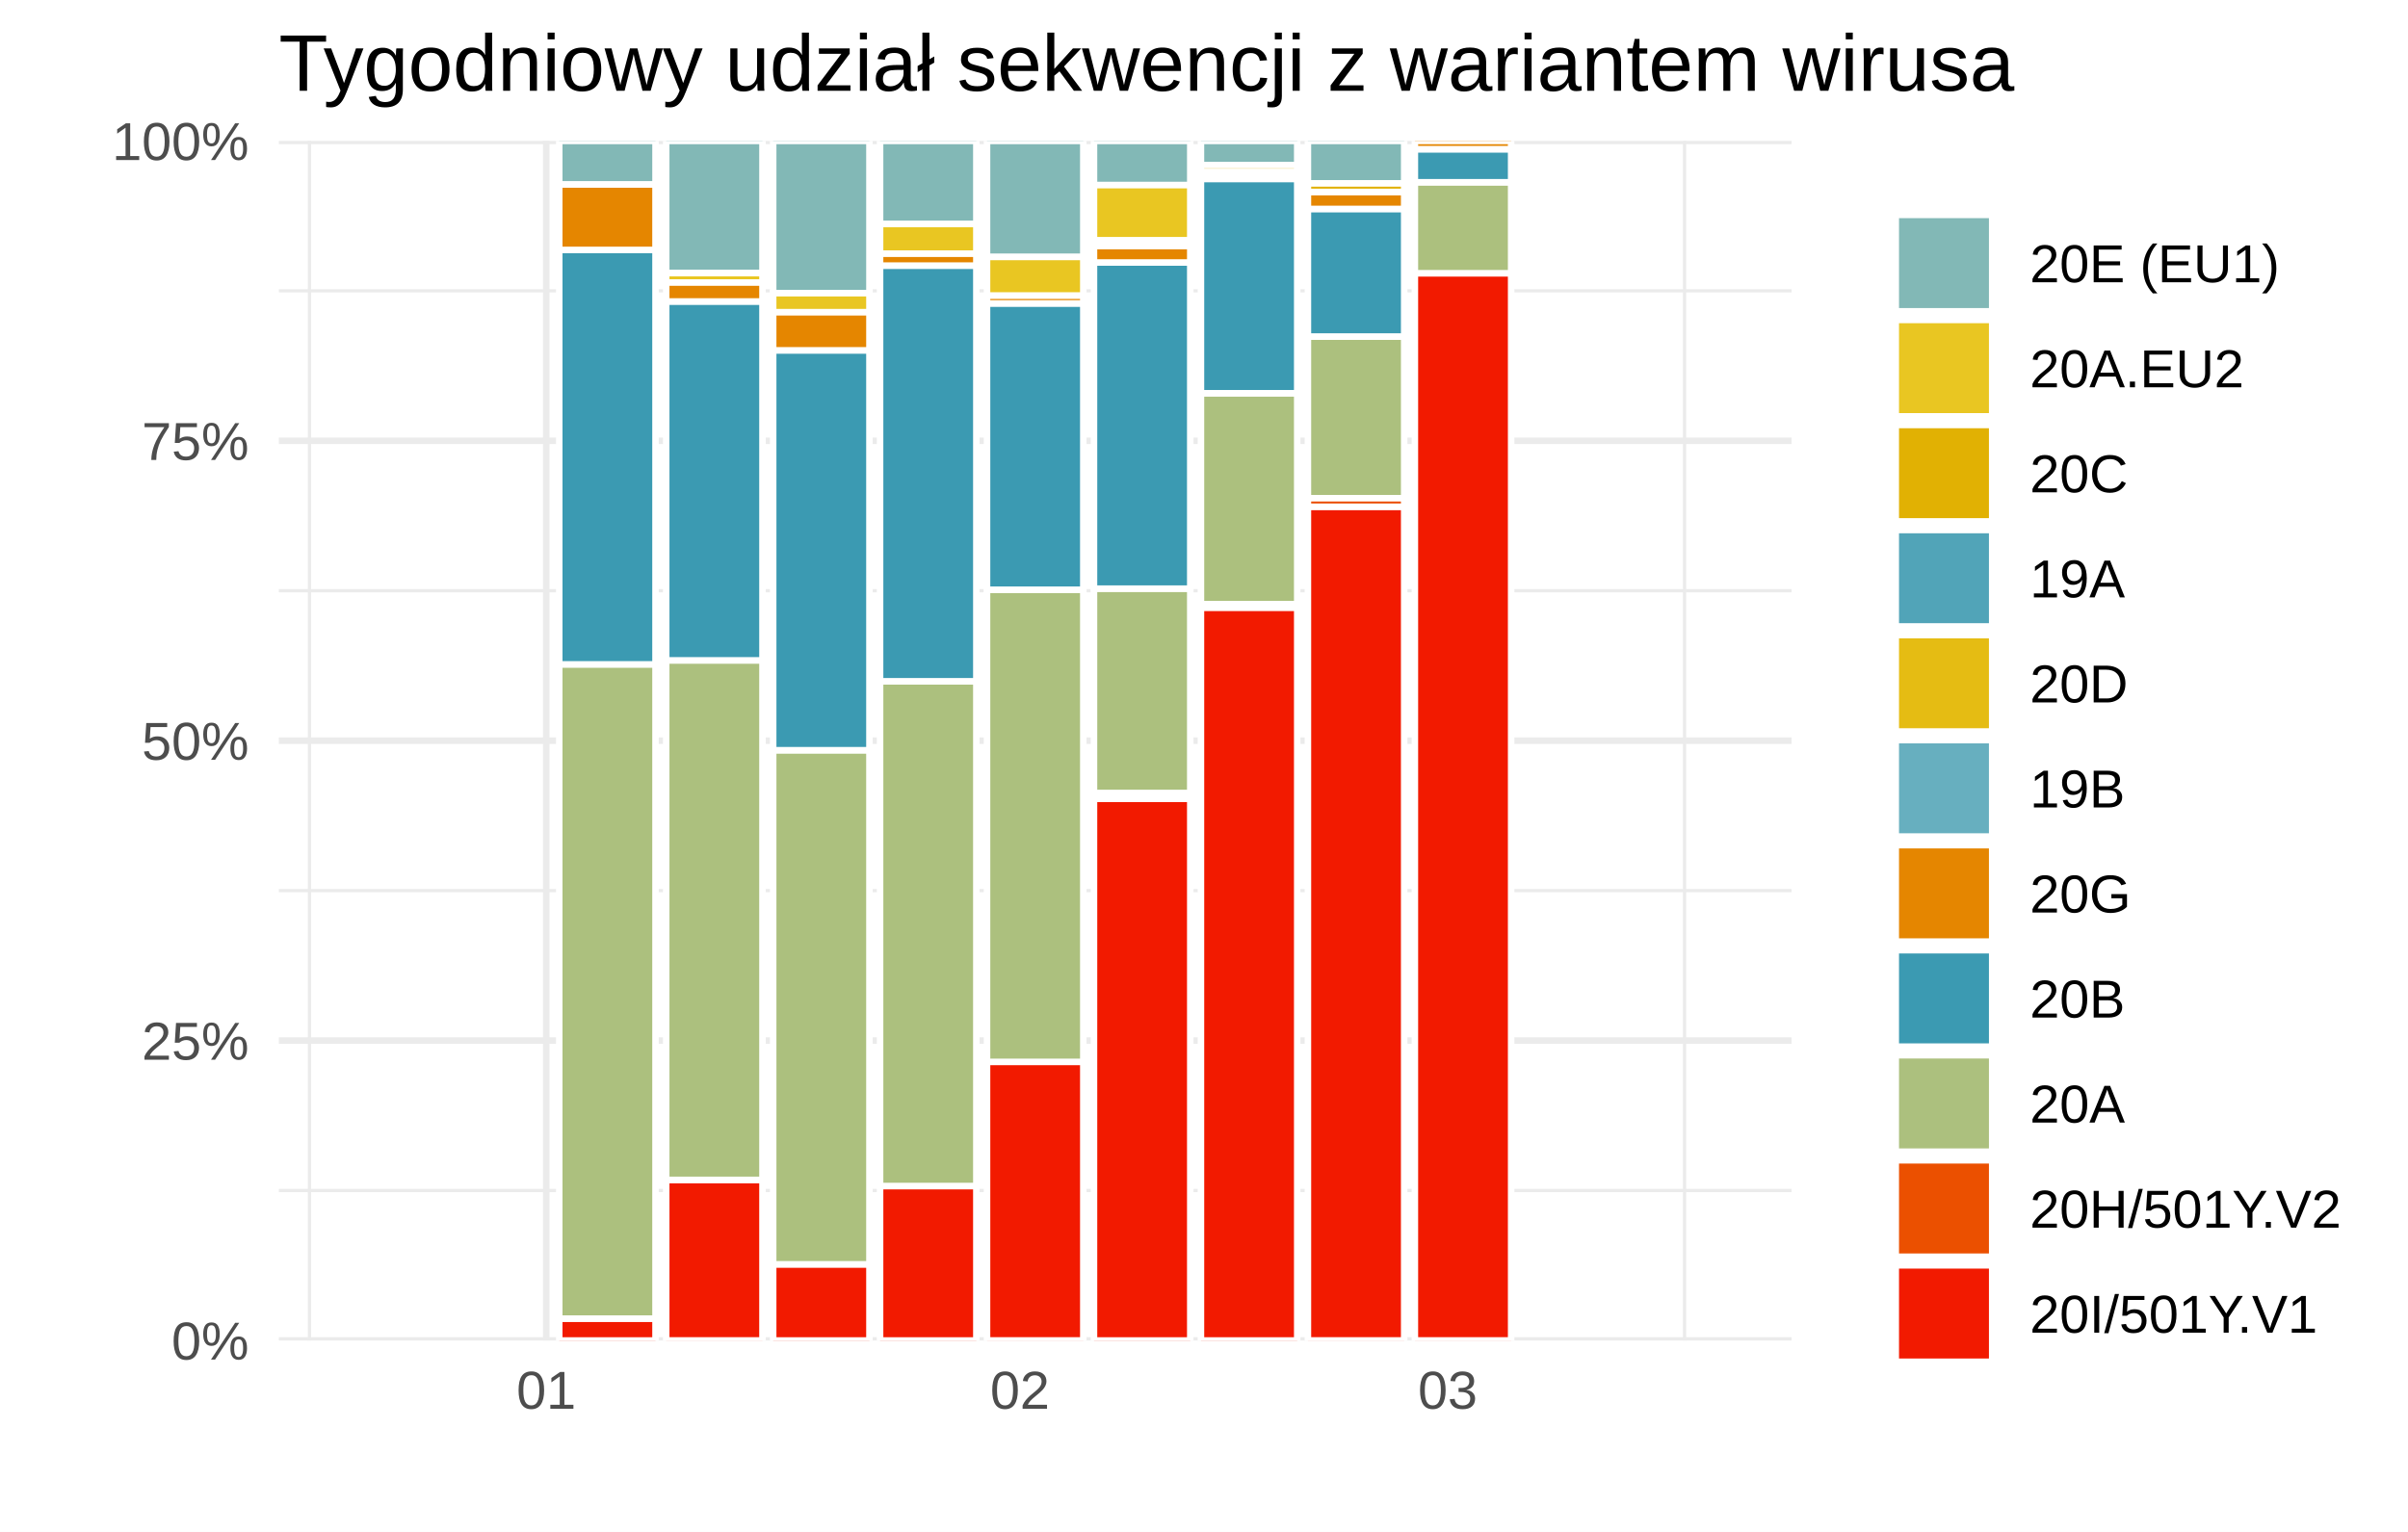
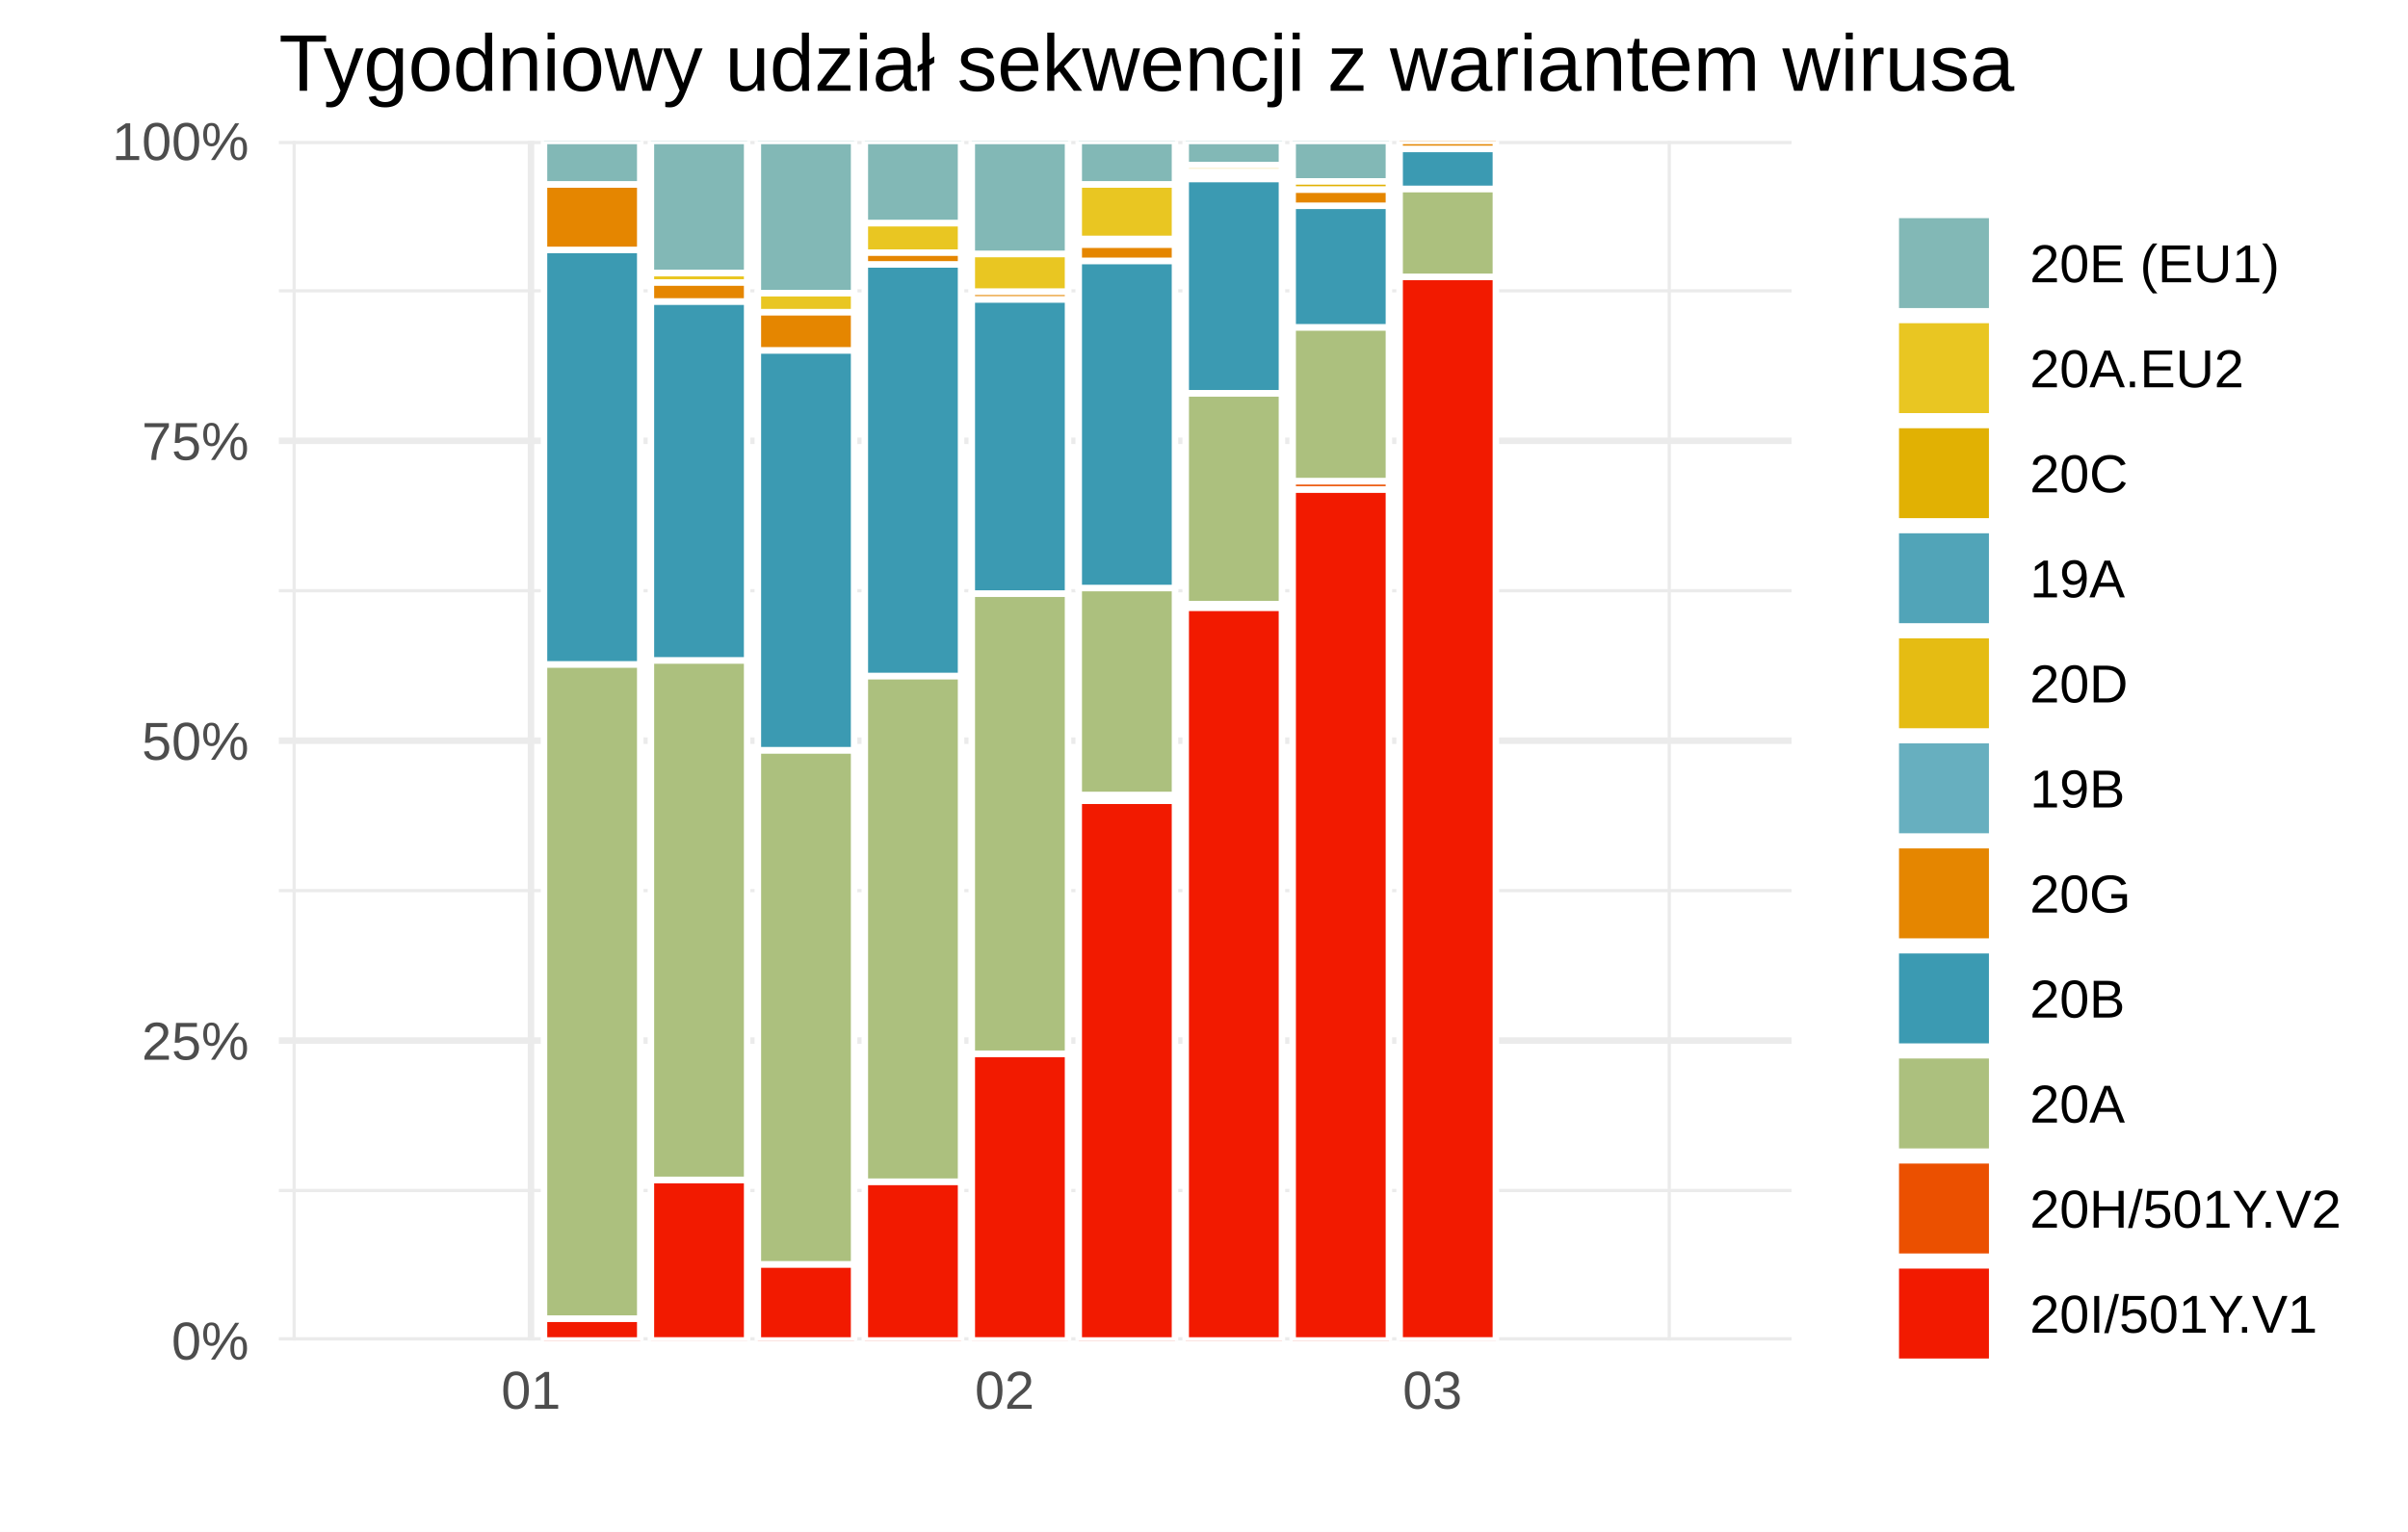
<svg xmlns="http://www.w3.org/2000/svg" class="svglite" width="396.00pt" height="252.00pt" viewBox="0 0 396.00 252.00">
  <defs>
    <style type="text/css">
    .svglite line, .svglite polyline, .svglite polygon, .svglite path, .svglite rect, .svglite circle {
      fill: none;
      stroke: #000000;
      stroke-linecap: round;
      stroke-linejoin: round;
      stroke-miterlimit: 10.00;
    }
  </style>
  </defs>
  <rect width="100%" height="100%" style="stroke: none; fill: #FFFFFF;" />
  <defs>
    <clipPath id="cpMC4wMHwzOTYuMDB8MC4wMHwyNTIuMDA=">
      <rect x="0.00" y="0.00" width="396.00" height="252.00" />
    </clipPath>
  </defs>
  <g clip-path="url(#cpMC4wMHwzOTYuMDB8MC4wMHwyNTIuMDA=)">
</g>
  <defs>
    <clipPath id="cpNDUuODZ8Mjk0LjYyfDIzLjE4fDIyMC41MA==">
      <rect x="45.86" y="23.18" width="248.76" height="197.33" />
    </clipPath>
  </defs>
  <g clip-path="url(#cpNDUuODZ8Mjk0LjYyfDIzLjE4fDIyMC41MA==)">
    <polyline points="45.86,195.84 294.62,195.84 " style="stroke-width: 0.53; stroke: #EBEBEB; stroke-linecap: butt;" />
    <polyline points="45.86,146.51 294.62,146.51 " style="stroke-width: 0.53; stroke: #EBEBEB; stroke-linecap: butt;" />
    <polyline points="45.86,97.17 294.62,97.17 " style="stroke-width: 0.53; stroke: #EBEBEB; stroke-linecap: butt;" />
    <polyline points="45.86,47.84 294.62,47.84 " style="stroke-width: 0.53; stroke: #EBEBEB; stroke-linecap: butt;" />
-     <polyline points="50.89,220.50 50.89,23.18 " style="stroke-width: 0.53; stroke: #EBEBEB; stroke-linecap: butt;" />
-     <polyline points="128.78,220.50 128.78,23.18 " style="stroke-width: 0.53; stroke: #EBEBEB; stroke-linecap: butt;" />
-     <polyline points="202.90,220.50 202.90,23.18 " style="stroke-width: 0.53; stroke: #EBEBEB; stroke-linecap: butt;" />
-     <polyline points="277.03,220.50 277.03,23.18 " style="stroke-width: 0.53; stroke: #EBEBEB; stroke-linecap: butt;" />
+     <polyline points="48.37,220.50 48.37,23.18 " style="stroke-width: 0.53; stroke: #EBEBEB; stroke-linecap: butt;" />
+     <polyline points="126.27,220.50 126.27,23.18 " style="stroke-width: 0.53; stroke: #EBEBEB; stroke-linecap: butt;" />
+     <polyline points="200.39,220.50 200.39,23.18 " style="stroke-width: 0.53; stroke: #EBEBEB; stroke-linecap: butt;" />
+     <polyline points="274.51,220.50 274.51,23.18 " style="stroke-width: 0.53; stroke: #EBEBEB; stroke-linecap: butt;" />
    <polyline points="45.86,220.50 294.62,220.50 " style="stroke-width: 1.07; stroke: #EBEBEB; stroke-linecap: butt;" />
    <polyline points="45.86,171.17 294.62,171.17 " style="stroke-width: 1.07; stroke: #EBEBEB; stroke-linecap: butt;" />
    <polyline points="45.86,121.84 294.62,121.84 " style="stroke-width: 1.07; stroke: #EBEBEB; stroke-linecap: butt;" />
    <polyline points="45.86,72.51 294.62,72.51 " style="stroke-width: 1.07; stroke: #EBEBEB; stroke-linecap: butt;" />
    <polyline points="45.86,23.18 294.62,23.18 " style="stroke-width: 1.07; stroke: #EBEBEB; stroke-linecap: butt;" />
-     <polyline points="89.83,220.50 89.83,23.18 " style="stroke-width: 1.07; stroke: #EBEBEB; stroke-linecap: butt;" />
-     <polyline points="167.73,220.50 167.73,23.18 " style="stroke-width: 1.07; stroke: #EBEBEB; stroke-linecap: butt;" />
-     <polyline points="238.08,220.50 238.08,23.18 " style="stroke-width: 1.07; stroke: #EBEBEB; stroke-linecap: butt;" />
-     <rect x="91.97" y="216.92" width="15.83" height="3.59" style="stroke-width: 1.07; stroke: #FFFFFF; stroke-linecap: square; stroke-linejoin: miter; fill: #F21A00;" />
-     <rect x="109.56" y="194.09" width="15.83" height="26.41" style="stroke-width: 1.07; stroke: #FFFFFF; stroke-linecap: square; stroke-linejoin: miter; fill: #F21A00;" />
-     <rect x="127.15" y="207.98" width="15.83" height="12.53" style="stroke-width: 1.07; stroke: #FFFFFF; stroke-linecap: square; stroke-linejoin: miter; fill: #F21A00;" />
-     <rect x="144.73" y="195.11" width="15.83" height="25.40" style="stroke-width: 1.07; stroke: #FFFFFF; stroke-linecap: square; stroke-linejoin: miter; fill: #F21A00;" />
-     <rect x="162.32" y="174.67" width="15.83" height="45.83" style="stroke-width: 1.07; stroke: #FFFFFF; stroke-linecap: square; stroke-linejoin: miter; fill: #F21A00;" />
-     <rect x="179.91" y="131.39" width="15.83" height="89.12" style="stroke-width: 1.07; stroke: #FFFFFF; stroke-linecap: square; stroke-linejoin: miter; fill: #F21A00;" />
-     <rect x="197.50" y="99.95" width="15.83" height="120.56" style="stroke-width: 1.07; stroke: #FFFFFF; stroke-linecap: square; stroke-linejoin: miter; fill: #F21A00;" />
-     <rect x="215.09" y="83.35" width="15.83" height="137.15" style="stroke-width: 1.07; stroke: #FFFFFF; stroke-linecap: square; stroke-linejoin: miter; fill: #F21A00;" />
-     <rect x="232.68" y="44.95" width="15.83" height="175.55" style="stroke-width: 1.07; stroke: #FFFFFF; stroke-linecap: square; stroke-linejoin: miter; fill: #F21A00;" />
-     <rect x="91.97" y="109.28" width="15.83" height="107.63" style="stroke-width: 1.07; stroke: #FFFFFF; stroke-linecap: square; stroke-linejoin: miter; fill: #ACC07E;" />
-     <rect x="109.56" y="108.63" width="15.83" height="85.46" style="stroke-width: 1.07; stroke: #FFFFFF; stroke-linecap: square; stroke-linejoin: miter; fill: #ACC07E;" />
-     <rect x="127.15" y="123.41" width="15.83" height="84.57" style="stroke-width: 1.07; stroke: #FFFFFF; stroke-linecap: square; stroke-linejoin: miter; fill: #ACC07E;" />
-     <rect x="144.73" y="112.07" width="15.83" height="83.03" style="stroke-width: 1.07; stroke: #FFFFFF; stroke-linecap: square; stroke-linejoin: miter; fill: #ACC07E;" />
-     <rect x="162.32" y="97.02" width="15.83" height="77.66" style="stroke-width: 1.07; stroke: #FFFFFF; stroke-linecap: square; stroke-linejoin: miter; fill: #ACC07E;" />
-     <rect x="179.91" y="96.83" width="15.83" height="33.65" style="stroke-width: 1.07; stroke: #FFFFFF; stroke-linecap: square; stroke-linejoin: miter; fill: #ACC07E;" />
-     <rect x="197.50" y="64.69" width="15.83" height="34.69" style="stroke-width: 1.07; stroke: #FFFFFF; stroke-linecap: square; stroke-linejoin: miter; fill: #ACC07E;" />
-     <rect x="215.09" y="55.37" width="15.83" height="26.59" style="stroke-width: 1.07; stroke: #FFFFFF; stroke-linecap: square; stroke-linejoin: miter; fill: #ACC07E;" />
-     <rect x="232.68" y="29.98" width="15.83" height="14.97" style="stroke-width: 1.07; stroke: #FFFFFF; stroke-linecap: square; stroke-linejoin: miter; fill: #ACC07E;" />
-     <rect x="91.97" y="41.12" width="15.83" height="68.17" style="stroke-width: 1.07; stroke: #FFFFFF; stroke-linecap: square; stroke-linejoin: miter; fill: #3B9AB2;" />
-     <rect x="109.56" y="49.59" width="15.83" height="59.04" style="stroke-width: 1.07; stroke: #FFFFFF; stroke-linecap: square; stroke-linejoin: miter; fill: #3B9AB2;" />
-     <rect x="127.15" y="57.63" width="15.83" height="65.78" style="stroke-width: 1.07; stroke: #FFFFFF; stroke-linecap: square; stroke-linejoin: miter; fill: #3B9AB2;" />
-     <rect x="144.73" y="43.69" width="15.83" height="68.38" style="stroke-width: 1.07; stroke: #FFFFFF; stroke-linecap: square; stroke-linejoin: miter; fill: #3B9AB2;" />
-     <rect x="162.32" y="49.91" width="15.83" height="47.10" style="stroke-width: 1.07; stroke: #FFFFFF; stroke-linecap: square; stroke-linejoin: miter; fill: #3B9AB2;" />
-     <rect x="179.91" y="43.18" width="15.83" height="53.65" style="stroke-width: 1.07; stroke: #FFFFFF; stroke-linecap: square; stroke-linejoin: miter; fill: #3B9AB2;" />
-     <rect x="197.50" y="29.43" width="15.83" height="35.26" style="stroke-width: 1.07; stroke: #FFFFFF; stroke-linecap: square; stroke-linejoin: miter; fill: #3B9AB2;" />
-     <rect x="215.09" y="34.37" width="15.83" height="20.99" style="stroke-width: 1.07; stroke: #FFFFFF; stroke-linecap: square; stroke-linejoin: miter; fill: #3B9AB2;" />
-     <rect x="232.68" y="24.54" width="15.83" height="5.44" style="stroke-width: 1.07; stroke: #FFFFFF; stroke-linecap: square; stroke-linejoin: miter; fill: #3B9AB2;" />
-     <rect x="91.97" y="23.18" width="15.83" height="7.18" style="stroke-width: 1.07; stroke: #FFFFFF; stroke-linecap: square; stroke-linejoin: miter; fill: #82B8B6;" />
-     <rect x="109.56" y="23.18" width="15.83" height="21.75" style="stroke-width: 1.07; stroke: #FFFFFF; stroke-linecap: square; stroke-linejoin: miter; fill: #82B8B6;" />
-     <rect x="127.15" y="23.18" width="15.83" height="25.06" style="stroke-width: 1.07; stroke: #FFFFFF; stroke-linecap: square; stroke-linejoin: miter; fill: #82B8B6;" />
-     <rect x="144.73" y="23.18" width="15.83" height="13.68" style="stroke-width: 1.07; stroke: #FFFFFF; stroke-linecap: square; stroke-linejoin: miter; fill: #82B8B6;" />
-     <rect x="162.32" y="23.18" width="15.83" height="19.10" style="stroke-width: 1.07; stroke: #FFFFFF; stroke-linecap: square; stroke-linejoin: miter; fill: #82B8B6;" />
-     <rect x="179.91" y="23.18" width="15.83" height="7.27" style="stroke-width: 1.07; stroke: #FFFFFF; stroke-linecap: square; stroke-linejoin: miter; fill: #82B8B6;" />
-     <rect x="197.50" y="23.18" width="15.83" height="3.98" style="stroke-width: 1.07; stroke: #FFFFFF; stroke-linecap: square; stroke-linejoin: miter; fill: #82B8B6;" />
-     <rect x="215.09" y="23.18" width="15.83" height="7.00" style="stroke-width: 1.07; stroke: #FFFFFF; stroke-linecap: square; stroke-linejoin: miter; fill: #82B8B6;" />
-     <rect x="232.68" y="23.18" width="15.83" height="0.00" style="stroke-width: 1.07; stroke: #FFFFFF; stroke-linecap: square; stroke-linejoin: miter; fill: #82B8B6;" />
-     <rect x="91.97" y="30.35" width="15.83" height="0.00" style="stroke-width: 1.07; stroke: #FFFFFF; stroke-linecap: square; stroke-linejoin: miter; fill: #E9C622;" />
-     <rect x="109.56" y="44.93" width="15.83" height="1.55" style="stroke-width: 1.07; stroke: #FFFFFF; stroke-linecap: square; stroke-linejoin: miter; fill: #E9C622;" />
-     <rect x="127.15" y="48.23" width="15.83" height="3.13" style="stroke-width: 1.07; stroke: #FFFFFF; stroke-linecap: square; stroke-linejoin: miter; fill: #E9C622;" />
-     <rect x="144.73" y="36.85" width="15.83" height="4.88" style="stroke-width: 1.07; stroke: #FFFFFF; stroke-linecap: square; stroke-linejoin: miter; fill: #E9C622;" />
-     <rect x="162.32" y="42.27" width="15.83" height="6.37" style="stroke-width: 1.07; stroke: #FFFFFF; stroke-linecap: square; stroke-linejoin: miter; fill: #E9C622;" />
-     <rect x="179.91" y="30.45" width="15.83" height="9.09" style="stroke-width: 1.07; stroke: #FFFFFF; stroke-linecap: square; stroke-linejoin: miter; fill: #E9C622;" />
-     <rect x="197.50" y="27.16" width="15.83" height="0.00" style="stroke-width: 1.07; stroke: #FFFFFF; stroke-linecap: square; stroke-linejoin: miter; fill: #E9C622;" />
-     <rect x="215.09" y="30.17" width="15.83" height="0.00" style="stroke-width: 1.07; stroke: #FFFFFF; stroke-linecap: square; stroke-linejoin: miter; fill: #E9C622;" />
-     <rect x="232.68" y="23.18" width="15.83" height="0.00" style="stroke-width: 1.07; stroke: #FFFFFF; stroke-linecap: square; stroke-linejoin: miter; fill: #E9C622;" />
-     <rect x="91.97" y="30.35" width="15.83" height="10.76" style="stroke-width: 1.07; stroke: #FFFFFF; stroke-linecap: square; stroke-linejoin: miter; fill: #E58600;" />
-     <rect x="109.56" y="46.48" width="15.83" height="3.11" style="stroke-width: 1.07; stroke: #FFFFFF; stroke-linecap: square; stroke-linejoin: miter; fill: #E58600;" />
-     <rect x="127.15" y="51.37" width="15.83" height="6.26" style="stroke-width: 1.07; stroke: #FFFFFF; stroke-linecap: square; stroke-linejoin: miter; fill: #E58600;" />
-     <rect x="144.73" y="41.74" width="15.83" height="1.95" style="stroke-width: 1.07; stroke: #FFFFFF; stroke-linecap: square; stroke-linejoin: miter; fill: #E58600;" />
-     <rect x="162.32" y="48.64" width="15.83" height="1.27" style="stroke-width: 1.07; stroke: #FFFFFF; stroke-linecap: square; stroke-linejoin: miter; fill: #E58600;" />
-     <rect x="179.91" y="40.45" width="15.83" height="2.73" style="stroke-width: 1.07; stroke: #FFFFFF; stroke-linecap: square; stroke-linejoin: miter; fill: #E58600;" />
-     <rect x="197.50" y="28.86" width="15.83" height="0.57" style="stroke-width: 1.07; stroke: #FFFFFF; stroke-linecap: square; stroke-linejoin: miter; fill: #E58600;" />
-     <rect x="215.09" y="31.57" width="15.83" height="2.80" style="stroke-width: 1.07; stroke: #FFFFFF; stroke-linecap: square; stroke-linejoin: miter; fill: #E58600;" />
-     <rect x="232.68" y="23.18" width="15.83" height="1.36" style="stroke-width: 1.07; stroke: #FFFFFF; stroke-linecap: square; stroke-linejoin: miter; fill: #E58600;" />
-     <rect x="91.97" y="30.35" width="15.83" height="0.00" style="stroke-width: 1.07; stroke: #FFFFFF; stroke-linecap: square; stroke-linejoin: miter; fill: #E1B103;" />
-     <rect x="109.56" y="46.48" width="15.83" height="0.00" style="stroke-width: 1.07; stroke: #FFFFFF; stroke-linecap: square; stroke-linejoin: miter; fill: #E1B103;" />
-     <rect x="127.15" y="51.37" width="15.83" height="0.00" style="stroke-width: 1.07; stroke: #FFFFFF; stroke-linecap: square; stroke-linejoin: miter; fill: #E1B103;" />
-     <rect x="144.73" y="41.74" width="15.83" height="0.00" style="stroke-width: 1.07; stroke: #FFFFFF; stroke-linecap: square; stroke-linejoin: miter; fill: #E1B103;" />
-     <rect x="162.32" y="48.64" width="15.83" height="0.00" style="stroke-width: 1.07; stroke: #FFFFFF; stroke-linecap: square; stroke-linejoin: miter; fill: #E1B103;" />
-     <rect x="179.91" y="39.55" width="15.83" height="0.00" style="stroke-width: 1.07; stroke: #FFFFFF; stroke-linecap: square; stroke-linejoin: miter; fill: #E1B103;" />
-     <rect x="197.50" y="27.16" width="15.83" height="1.14" style="stroke-width: 1.07; stroke: #FFFFFF; stroke-linecap: square; stroke-linejoin: miter; fill: #E1B103;" />
-     <rect x="215.09" y="30.17" width="15.83" height="1.40" style="stroke-width: 1.07; stroke: #FFFFFF; stroke-linecap: square; stroke-linejoin: miter; fill: #E1B103;" />
-     <rect x="232.68" y="23.18" width="15.83" height="0.00" style="stroke-width: 1.07; stroke: #FFFFFF; stroke-linecap: square; stroke-linejoin: miter; fill: #E1B103;" />
-     <rect x="91.97" y="30.35" width="15.83" height="0.00" style="stroke-width: 1.07; stroke: #FFFFFF; stroke-linecap: square; stroke-linejoin: miter; fill: #51A4B8;" />
-     <rect x="109.56" y="46.48" width="15.83" height="0.00" style="stroke-width: 1.07; stroke: #FFFFFF; stroke-linecap: square; stroke-linejoin: miter; fill: #51A4B8;" />
-     <rect x="127.15" y="51.37" width="15.83" height="0.00" style="stroke-width: 1.07; stroke: #FFFFFF; stroke-linecap: square; stroke-linejoin: miter; fill: #51A4B8;" />
-     <rect x="144.73" y="41.74" width="15.83" height="0.00" style="stroke-width: 1.07; stroke: #FFFFFF; stroke-linecap: square; stroke-linejoin: miter; fill: #51A4B8;" />
-     <rect x="162.32" y="48.64" width="15.83" height="0.00" style="stroke-width: 1.07; stroke: #FFFFFF; stroke-linecap: square; stroke-linejoin: miter; fill: #51A4B8;" />
-     <rect x="179.91" y="39.55" width="15.83" height="0.00" style="stroke-width: 1.07; stroke: #FFFFFF; stroke-linecap: square; stroke-linejoin: miter; fill: #51A4B8;" />
-     <rect x="197.50" y="28.30" width="15.83" height="0.00" style="stroke-width: 1.07; stroke: #FFFFFF; stroke-linecap: square; stroke-linejoin: miter; fill: #51A4B8;" />
-     <rect x="215.09" y="31.57" width="15.83" height="0.00" style="stroke-width: 1.07; stroke: #FFFFFF; stroke-linecap: square; stroke-linejoin: miter; fill: #51A4B8;" />
-     <rect x="232.68" y="23.18" width="15.83" height="0.00" style="stroke-width: 1.07; stroke: #FFFFFF; stroke-linecap: square; stroke-linejoin: miter; fill: #51A4B8;" />
-     <rect x="91.97" y="30.35" width="15.83" height="0.00" style="stroke-width: 1.07; stroke: #FFFFFF; stroke-linecap: square; stroke-linejoin: miter; fill: #E5BC13;" />
-     <rect x="109.56" y="46.48" width="15.83" height="0.00" style="stroke-width: 1.07; stroke: #FFFFFF; stroke-linecap: square; stroke-linejoin: miter; fill: #E5BC13;" />
-     <rect x="127.15" y="51.37" width="15.83" height="0.00" style="stroke-width: 1.07; stroke: #FFFFFF; stroke-linecap: square; stroke-linejoin: miter; fill: #E5BC13;" />
-     <rect x="144.73" y="41.74" width="15.83" height="0.00" style="stroke-width: 1.07; stroke: #FFFFFF; stroke-linecap: square; stroke-linejoin: miter; fill: #E5BC13;" />
-     <rect x="162.32" y="48.64" width="15.83" height="0.00" style="stroke-width: 1.07; stroke: #FFFFFF; stroke-linecap: square; stroke-linejoin: miter; fill: #E5BC13;" />
-     <rect x="179.91" y="39.55" width="15.83" height="0.91" style="stroke-width: 1.07; stroke: #FFFFFF; stroke-linecap: square; stroke-linejoin: miter; fill: #E5BC13;" />
-     <rect x="197.50" y="28.30" width="15.83" height="0.57" style="stroke-width: 1.07; stroke: #FFFFFF; stroke-linecap: square; stroke-linejoin: miter; fill: #E5BC13;" />
-     <rect x="215.09" y="31.57" width="15.83" height="0.00" style="stroke-width: 1.07; stroke: #FFFFFF; stroke-linecap: square; stroke-linejoin: miter; fill: #E5BC13;" />
-     <rect x="232.68" y="23.18" width="15.83" height="0.00" style="stroke-width: 1.07; stroke: #FFFFFF; stroke-linecap: square; stroke-linejoin: miter; fill: #E5BC13;" />
-     <rect x="91.97" y="216.92" width="15.83" height="0.00" style="stroke-width: 1.07; stroke: #FFFFFF; stroke-linecap: square; stroke-linejoin: miter; fill: #EB5000;" />
-     <rect x="109.56" y="194.09" width="15.83" height="0.00" style="stroke-width: 1.07; stroke: #FFFFFF; stroke-linecap: square; stroke-linejoin: miter; fill: #EB5000;" />
-     <rect x="127.15" y="207.98" width="15.83" height="0.00" style="stroke-width: 1.07; stroke: #FFFFFF; stroke-linecap: square; stroke-linejoin: miter; fill: #EB5000;" />
-     <rect x="144.73" y="195.11" width="15.83" height="0.00" style="stroke-width: 1.07; stroke: #FFFFFF; stroke-linecap: square; stroke-linejoin: miter; fill: #EB5000;" />
-     <rect x="162.32" y="174.67" width="15.83" height="0.00" style="stroke-width: 1.07; stroke: #FFFFFF; stroke-linecap: square; stroke-linejoin: miter; fill: #EB5000;" />
-     <rect x="179.91" y="130.48" width="15.83" height="0.91" style="stroke-width: 1.07; stroke: #FFFFFF; stroke-linecap: square; stroke-linejoin: miter; fill: #EB5000;" />
-     <rect x="197.50" y="99.38" width="15.83" height="0.57" style="stroke-width: 1.07; stroke: #FFFFFF; stroke-linecap: square; stroke-linejoin: miter; fill: #EB5000;" />
-     <rect x="215.09" y="81.96" width="15.83" height="1.40" style="stroke-width: 1.07; stroke: #FFFFFF; stroke-linecap: square; stroke-linejoin: miter; fill: #EB5000;" />
-     <rect x="232.68" y="44.95" width="15.83" height="0.00" style="stroke-width: 1.07; stroke: #FFFFFF; stroke-linecap: square; stroke-linejoin: miter; fill: #EB5000;" />
-     <rect x="91.97" y="30.35" width="15.83" height="0.00" style="stroke-width: 1.07; stroke: #FFFFFF; stroke-linecap: square; stroke-linejoin: miter; fill: #67AFBF;" />
-     <rect x="109.56" y="46.48" width="15.83" height="0.00" style="stroke-width: 1.07; stroke: #FFFFFF; stroke-linecap: square; stroke-linejoin: miter; fill: #67AFBF;" />
-     <rect x="127.15" y="51.37" width="15.83" height="0.00" style="stroke-width: 1.07; stroke: #FFFFFF; stroke-linecap: square; stroke-linejoin: miter; fill: #67AFBF;" />
-     <rect x="144.73" y="41.74" width="15.83" height="0.00" style="stroke-width: 1.07; stroke: #FFFFFF; stroke-linecap: square; stroke-linejoin: miter; fill: #67AFBF;" />
-     <rect x="162.32" y="48.64" width="15.83" height="0.00" style="stroke-width: 1.07; stroke: #FFFFFF; stroke-linecap: square; stroke-linejoin: miter; fill: #67AFBF;" />
-     <rect x="179.91" y="40.45" width="15.83" height="0.00" style="stroke-width: 1.07; stroke: #FFFFFF; stroke-linecap: square; stroke-linejoin: miter; fill: #67AFBF;" />
-     <rect x="197.50" y="28.86" width="15.83" height="0.00" style="stroke-width: 1.07; stroke: #FFFFFF; stroke-linecap: square; stroke-linejoin: miter; fill: #67AFBF;" />
-     <rect x="215.09" y="31.57" width="15.83" height="0.00" style="stroke-width: 1.07; stroke: #FFFFFF; stroke-linecap: square; stroke-linejoin: miter; fill: #67AFBF;" />
-     <rect x="232.68" y="23.18" width="15.83" height="0.00" style="stroke-width: 1.07; stroke: #FFFFFF; stroke-linecap: square; stroke-linejoin: miter; fill: #67AFBF;" />
+     <polyline points="87.32,220.50 87.32,23.18 " style="stroke-width: 1.07; stroke: #EBEBEB; stroke-linecap: butt;" />
+     <polyline points="165.21,220.50 165.21,23.18 " style="stroke-width: 1.07; stroke: #EBEBEB; stroke-linecap: butt;" />
+     <polyline points="235.57,220.50 235.57,23.18 " style="stroke-width: 1.07; stroke: #EBEBEB; stroke-linecap: butt;" />
+     <rect x="89.46" y="216.92" width="15.83" height="3.59" style="stroke-width: 1.07; stroke: #FFFFFF; stroke-linecap: square; stroke-linejoin: miter; fill: #F21A00;" />
+     <rect x="107.04" y="194.09" width="15.83" height="26.41" style="stroke-width: 1.07; stroke: #FFFFFF; stroke-linecap: square; stroke-linejoin: miter; fill: #F21A00;" />
+     <rect x="124.63" y="207.98" width="15.83" height="12.53" style="stroke-width: 1.07; stroke: #FFFFFF; stroke-linecap: square; stroke-linejoin: miter; fill: #F21A00;" />
+     <rect x="142.22" y="194.39" width="15.83" height="26.12" style="stroke-width: 1.07; stroke: #FFFFFF; stroke-linecap: square; stroke-linejoin: miter; fill: #F21A00;" />
+     <rect x="159.81" y="173.34" width="15.83" height="47.16" style="stroke-width: 1.07; stroke: #FFFFFF; stroke-linecap: square; stroke-linejoin: miter; fill: #F21A00;" />
+     <rect x="177.40" y="131.71" width="15.83" height="88.80" style="stroke-width: 1.07; stroke: #FFFFFF; stroke-linecap: square; stroke-linejoin: miter; fill: #F21A00;" />
+     <rect x="194.99" y="99.95" width="15.83" height="120.56" style="stroke-width: 1.07; stroke: #FFFFFF; stroke-linecap: square; stroke-linejoin: miter; fill: #F21A00;" />
+     <rect x="212.58" y="80.51" width="15.83" height="140.00" style="stroke-width: 1.07; stroke: #FFFFFF; stroke-linecap: square; stroke-linejoin: miter; fill: #F21A00;" />
+     <rect x="230.17" y="45.54" width="15.83" height="174.96" style="stroke-width: 1.07; stroke: #FFFFFF; stroke-linecap: square; stroke-linejoin: miter; fill: #F21A00;" />
+     <rect x="89.46" y="109.28" width="15.83" height="107.63" style="stroke-width: 1.07; stroke: #FFFFFF; stroke-linecap: square; stroke-linejoin: miter; fill: #ACC07E;" />
+     <rect x="107.04" y="108.63" width="15.83" height="85.46" style="stroke-width: 1.07; stroke: #FFFFFF; stroke-linecap: square; stroke-linejoin: miter; fill: #ACC07E;" />
+     <rect x="124.63" y="123.41" width="15.83" height="84.57" style="stroke-width: 1.07; stroke: #FFFFFF; stroke-linecap: square; stroke-linejoin: miter; fill: #ACC07E;" />
+     <rect x="142.22" y="111.20" width="15.83" height="83.19" style="stroke-width: 1.07; stroke: #FFFFFF; stroke-linecap: square; stroke-linejoin: miter; fill: #ACC07E;" />
+     <rect x="159.81" y="97.64" width="15.83" height="75.70" style="stroke-width: 1.07; stroke: #FFFFFF; stroke-linecap: square; stroke-linejoin: miter; fill: #ACC07E;" />
+     <rect x="177.40" y="96.73" width="15.83" height="34.08" style="stroke-width: 1.07; stroke: #FFFFFF; stroke-linecap: square; stroke-linejoin: miter; fill: #ACC07E;" />
+     <rect x="194.99" y="64.69" width="15.83" height="34.69" style="stroke-width: 1.07; stroke: #FFFFFF; stroke-linecap: square; stroke-linejoin: miter; fill: #ACC07E;" />
+     <rect x="212.58" y="53.84" width="15.83" height="25.33" style="stroke-width: 1.07; stroke: #FFFFFF; stroke-linecap: square; stroke-linejoin: miter; fill: #ACC07E;" />
+     <rect x="230.17" y="31.07" width="15.83" height="14.47" style="stroke-width: 1.07; stroke: #FFFFFF; stroke-linecap: square; stroke-linejoin: miter; fill: #ACC07E;" />
+     <rect x="89.46" y="41.12" width="15.83" height="68.17" style="stroke-width: 1.07; stroke: #FFFFFF; stroke-linecap: square; stroke-linejoin: miter; fill: #3B9AB2;" />
+     <rect x="107.04" y="49.59" width="15.83" height="59.04" style="stroke-width: 1.07; stroke: #FFFFFF; stroke-linecap: square; stroke-linejoin: miter; fill: #3B9AB2;" />
+     <rect x="124.63" y="57.63" width="15.83" height="65.78" style="stroke-width: 1.07; stroke: #FFFFFF; stroke-linecap: square; stroke-linejoin: miter; fill: #3B9AB2;" />
+     <rect x="142.22" y="43.49" width="15.83" height="67.71" style="stroke-width: 1.07; stroke: #FFFFFF; stroke-linecap: square; stroke-linejoin: miter; fill: #3B9AB2;" />
+     <rect x="159.81" y="49.24" width="15.83" height="48.40" style="stroke-width: 1.07; stroke: #FFFFFF; stroke-linecap: square; stroke-linejoin: miter; fill: #3B9AB2;" />
+     <rect x="177.40" y="42.91" width="15.83" height="53.82" style="stroke-width: 1.07; stroke: #FFFFFF; stroke-linecap: square; stroke-linejoin: miter; fill: #3B9AB2;" />
+     <rect x="194.99" y="29.43" width="15.83" height="35.26" style="stroke-width: 1.07; stroke: #FFFFFF; stroke-linecap: square; stroke-linejoin: miter; fill: #3B9AB2;" />
+     <rect x="212.58" y="33.84" width="15.83" height="20.00" style="stroke-width: 1.07; stroke: #FFFFFF; stroke-linecap: square; stroke-linejoin: miter; fill: #3B9AB2;" />
+     <rect x="230.17" y="24.49" width="15.83" height="6.58" style="stroke-width: 1.07; stroke: #FFFFFF; stroke-linecap: square; stroke-linejoin: miter; fill: #3B9AB2;" />
+     <rect x="89.46" y="23.18" width="15.83" height="7.18" style="stroke-width: 1.07; stroke: #FFFFFF; stroke-linecap: square; stroke-linejoin: miter; fill: #82B8B6;" />
+     <rect x="107.04" y="23.18" width="15.83" height="21.75" style="stroke-width: 1.07; stroke: #FFFFFF; stroke-linecap: square; stroke-linejoin: miter; fill: #82B8B6;" />
+     <rect x="124.63" y="23.18" width="15.83" height="25.06" style="stroke-width: 1.07; stroke: #FFFFFF; stroke-linecap: square; stroke-linejoin: miter; fill: #82B8B6;" />
+     <rect x="142.22" y="23.18" width="15.83" height="13.54" style="stroke-width: 1.07; stroke: #FFFFFF; stroke-linecap: square; stroke-linejoin: miter; fill: #82B8B6;" />
+     <rect x="159.81" y="23.18" width="15.83" height="18.62" style="stroke-width: 1.07; stroke: #FFFFFF; stroke-linecap: square; stroke-linejoin: miter; fill: #82B8B6;" />
+     <rect x="177.40" y="23.18" width="15.83" height="7.18" style="stroke-width: 1.07; stroke: #FFFFFF; stroke-linecap: square; stroke-linejoin: miter; fill: #82B8B6;" />
+     <rect x="194.99" y="23.18" width="15.83" height="3.98" style="stroke-width: 1.07; stroke: #FFFFFF; stroke-linecap: square; stroke-linejoin: miter; fill: #82B8B6;" />
+     <rect x="212.58" y="23.18" width="15.83" height="6.67" style="stroke-width: 1.07; stroke: #FFFFFF; stroke-linecap: square; stroke-linejoin: miter; fill: #82B8B6;" />
+     <rect x="230.17" y="23.18" width="15.83" height="0.00" style="stroke-width: 1.07; stroke: #FFFFFF; stroke-linecap: square; stroke-linejoin: miter; fill: #82B8B6;" />
+     <rect x="89.46" y="30.35" width="15.83" height="0.00" style="stroke-width: 1.07; stroke: #FFFFFF; stroke-linecap: square; stroke-linejoin: miter; fill: #E9C622;" />
+     <rect x="107.04" y="44.93" width="15.83" height="1.55" style="stroke-width: 1.07; stroke: #FFFFFF; stroke-linecap: square; stroke-linejoin: miter; fill: #E9C622;" />
+     <rect x="124.63" y="48.23" width="15.83" height="3.13" style="stroke-width: 1.07; stroke: #FFFFFF; stroke-linecap: square; stroke-linejoin: miter; fill: #E9C622;" />
+     <rect x="142.22" y="36.72" width="15.83" height="4.84" style="stroke-width: 1.07; stroke: #FFFFFF; stroke-linecap: square; stroke-linejoin: miter; fill: #E9C622;" />
+     <rect x="159.81" y="41.79" width="15.83" height="6.21" style="stroke-width: 1.07; stroke: #FFFFFF; stroke-linecap: square; stroke-linejoin: miter; fill: #E9C622;" />
+     <rect x="177.40" y="30.35" width="15.83" height="8.97" style="stroke-width: 1.07; stroke: #FFFFFF; stroke-linecap: square; stroke-linejoin: miter; fill: #E9C622;" />
+     <rect x="194.99" y="27.16" width="15.83" height="0.00" style="stroke-width: 1.07; stroke: #FFFFFF; stroke-linecap: square; stroke-linejoin: miter; fill: #E9C622;" />
+     <rect x="212.58" y="29.84" width="15.83" height="0.00" style="stroke-width: 1.07; stroke: #FFFFFF; stroke-linecap: square; stroke-linejoin: miter; fill: #E9C622;" />
+     <rect x="230.17" y="23.18" width="15.83" height="0.00" style="stroke-width: 1.07; stroke: #FFFFFF; stroke-linecap: square; stroke-linejoin: miter; fill: #E9C622;" />
+     <rect x="89.46" y="30.35" width="15.83" height="10.76" style="stroke-width: 1.07; stroke: #FFFFFF; stroke-linecap: square; stroke-linejoin: miter; fill: #E58600;" />
+     <rect x="107.04" y="46.48" width="15.83" height="3.11" style="stroke-width: 1.07; stroke: #FFFFFF; stroke-linecap: square; stroke-linejoin: miter; fill: #E58600;" />
+     <rect x="124.63" y="51.37" width="15.83" height="6.26" style="stroke-width: 1.07; stroke: #FFFFFF; stroke-linecap: square; stroke-linejoin: miter; fill: #E58600;" />
+     <rect x="142.22" y="41.56" width="15.83" height="1.93" style="stroke-width: 1.07; stroke: #FFFFFF; stroke-linecap: square; stroke-linejoin: miter; fill: #E58600;" />
+     <rect x="159.81" y="48.00" width="15.83" height="1.24" style="stroke-width: 1.07; stroke: #FFFFFF; stroke-linecap: square; stroke-linejoin: miter; fill: #E58600;" />
+     <rect x="177.40" y="40.22" width="15.83" height="2.69" style="stroke-width: 1.07; stroke: #FFFFFF; stroke-linecap: square; stroke-linejoin: miter; fill: #E58600;" />
+     <rect x="194.99" y="28.86" width="15.83" height="0.57" style="stroke-width: 1.07; stroke: #FFFFFF; stroke-linecap: square; stroke-linejoin: miter; fill: #E58600;" />
+     <rect x="212.58" y="31.18" width="15.83" height="2.67" style="stroke-width: 1.07; stroke: #FFFFFF; stroke-linecap: square; stroke-linejoin: miter; fill: #E58600;" />
+     <rect x="230.17" y="23.18" width="15.83" height="1.32" style="stroke-width: 1.07; stroke: #FFFFFF; stroke-linecap: square; stroke-linejoin: miter; fill: #E58600;" />
+     <rect x="89.46" y="30.35" width="15.83" height="0.00" style="stroke-width: 1.07; stroke: #FFFFFF; stroke-linecap: square; stroke-linejoin: miter; fill: #E1B103;" />
+     <rect x="107.04" y="46.48" width="15.83" height="0.00" style="stroke-width: 1.07; stroke: #FFFFFF; stroke-linecap: square; stroke-linejoin: miter; fill: #E1B103;" />
+     <rect x="124.63" y="51.37" width="15.83" height="0.00" style="stroke-width: 1.07; stroke: #FFFFFF; stroke-linecap: square; stroke-linejoin: miter; fill: #E1B103;" />
+     <rect x="142.22" y="41.56" width="15.83" height="0.00" style="stroke-width: 1.07; stroke: #FFFFFF; stroke-linecap: square; stroke-linejoin: miter; fill: #E1B103;" />
+     <rect x="159.81" y="48.00" width="15.83" height="0.00" style="stroke-width: 1.07; stroke: #FFFFFF; stroke-linecap: square; stroke-linejoin: miter; fill: #E1B103;" />
+     <rect x="177.40" y="39.32" width="15.83" height="0.00" style="stroke-width: 1.07; stroke: #FFFFFF; stroke-linecap: square; stroke-linejoin: miter; fill: #E1B103;" />
+     <rect x="194.99" y="27.16" width="15.83" height="1.14" style="stroke-width: 1.07; stroke: #FFFFFF; stroke-linecap: square; stroke-linejoin: miter; fill: #E1B103;" />
+     <rect x="212.58" y="29.84" width="15.83" height="1.33" style="stroke-width: 1.07; stroke: #FFFFFF; stroke-linecap: square; stroke-linejoin: miter; fill: #E1B103;" />
+     <rect x="230.17" y="23.18" width="15.83" height="0.00" style="stroke-width: 1.07; stroke: #FFFFFF; stroke-linecap: square; stroke-linejoin: miter; fill: #E1B103;" />
+     <rect x="89.46" y="30.35" width="15.83" height="0.00" style="stroke-width: 1.07; stroke: #FFFFFF; stroke-linecap: square; stroke-linejoin: miter; fill: #51A4B8;" />
+     <rect x="107.04" y="46.48" width="15.83" height="0.00" style="stroke-width: 1.07; stroke: #FFFFFF; stroke-linecap: square; stroke-linejoin: miter; fill: #51A4B8;" />
+     <rect x="124.63" y="51.37" width="15.83" height="0.00" style="stroke-width: 1.07; stroke: #FFFFFF; stroke-linecap: square; stroke-linejoin: miter; fill: #51A4B8;" />
+     <rect x="142.22" y="41.56" width="15.83" height="0.00" style="stroke-width: 1.07; stroke: #FFFFFF; stroke-linecap: square; stroke-linejoin: miter; fill: #51A4B8;" />
+     <rect x="159.81" y="48.00" width="15.83" height="0.00" style="stroke-width: 1.07; stroke: #FFFFFF; stroke-linecap: square; stroke-linejoin: miter; fill: #51A4B8;" />
+     <rect x="177.40" y="39.32" width="15.83" height="0.00" style="stroke-width: 1.07; stroke: #FFFFFF; stroke-linecap: square; stroke-linejoin: miter; fill: #51A4B8;" />
+     <rect x="194.99" y="28.30" width="15.83" height="0.00" style="stroke-width: 1.07; stroke: #FFFFFF; stroke-linecap: square; stroke-linejoin: miter; fill: #51A4B8;" />
+     <rect x="212.58" y="31.18" width="15.83" height="0.00" style="stroke-width: 1.07; stroke: #FFFFFF; stroke-linecap: square; stroke-linejoin: miter; fill: #51A4B8;" />
+     <rect x="230.17" y="23.18" width="15.83" height="0.00" style="stroke-width: 1.07; stroke: #FFFFFF; stroke-linecap: square; stroke-linejoin: miter; fill: #51A4B8;" />
+     <rect x="89.46" y="30.35" width="15.83" height="0.00" style="stroke-width: 1.07; stroke: #FFFFFF; stroke-linecap: square; stroke-linejoin: miter; fill: #E5BC13;" />
+     <rect x="107.04" y="46.48" width="15.83" height="0.00" style="stroke-width: 1.07; stroke: #FFFFFF; stroke-linecap: square; stroke-linejoin: miter; fill: #E5BC13;" />
+     <rect x="124.63" y="51.37" width="15.83" height="0.00" style="stroke-width: 1.07; stroke: #FFFFFF; stroke-linecap: square; stroke-linejoin: miter; fill: #E5BC13;" />
+     <rect x="142.22" y="41.56" width="15.83" height="0.00" style="stroke-width: 1.07; stroke: #FFFFFF; stroke-linecap: square; stroke-linejoin: miter; fill: #E5BC13;" />
+     <rect x="159.81" y="48.00" width="15.83" height="0.00" style="stroke-width: 1.07; stroke: #FFFFFF; stroke-linecap: square; stroke-linejoin: miter; fill: #E5BC13;" />
+     <rect x="177.40" y="39.32" width="15.83" height="0.90" style="stroke-width: 1.07; stroke: #FFFFFF; stroke-linecap: square; stroke-linejoin: miter; fill: #E5BC13;" />
+     <rect x="194.99" y="28.30" width="15.83" height="0.57" style="stroke-width: 1.07; stroke: #FFFFFF; stroke-linecap: square; stroke-linejoin: miter; fill: #E5BC13;" />
+     <rect x="212.58" y="31.18" width="15.83" height="0.00" style="stroke-width: 1.07; stroke: #FFFFFF; stroke-linecap: square; stroke-linejoin: miter; fill: #E5BC13;" />
+     <rect x="230.17" y="23.18" width="15.83" height="0.00" style="stroke-width: 1.07; stroke: #FFFFFF; stroke-linecap: square; stroke-linejoin: miter; fill: #E5BC13;" />
+     <rect x="89.46" y="216.92" width="15.83" height="0.00" style="stroke-width: 1.07; stroke: #FFFFFF; stroke-linecap: square; stroke-linejoin: miter; fill: #EB5000;" />
+     <rect x="107.04" y="194.09" width="15.83" height="0.00" style="stroke-width: 1.07; stroke: #FFFFFF; stroke-linecap: square; stroke-linejoin: miter; fill: #EB5000;" />
+     <rect x="124.63" y="207.98" width="15.83" height="0.00" style="stroke-width: 1.07; stroke: #FFFFFF; stroke-linecap: square; stroke-linejoin: miter; fill: #EB5000;" />
+     <rect x="142.22" y="194.39" width="15.83" height="0.00" style="stroke-width: 1.07; stroke: #FFFFFF; stroke-linecap: square; stroke-linejoin: miter; fill: #EB5000;" />
+     <rect x="159.81" y="173.34" width="15.83" height="0.00" style="stroke-width: 1.07; stroke: #FFFFFF; stroke-linecap: square; stroke-linejoin: miter; fill: #EB5000;" />
+     <rect x="177.40" y="130.81" width="15.83" height="0.90" style="stroke-width: 1.07; stroke: #FFFFFF; stroke-linecap: square; stroke-linejoin: miter; fill: #EB5000;" />
+     <rect x="194.99" y="99.38" width="15.83" height="0.57" style="stroke-width: 1.07; stroke: #FFFFFF; stroke-linecap: square; stroke-linejoin: miter; fill: #EB5000;" />
+     <rect x="212.58" y="79.18" width="15.83" height="1.33" style="stroke-width: 1.07; stroke: #FFFFFF; stroke-linecap: square; stroke-linejoin: miter; fill: #EB5000;" />
+     <rect x="230.17" y="45.54" width="15.83" height="0.00" style="stroke-width: 1.07; stroke: #FFFFFF; stroke-linecap: square; stroke-linejoin: miter; fill: #EB5000;" />
+     <rect x="89.46" y="30.35" width="15.83" height="0.00" style="stroke-width: 1.07; stroke: #FFFFFF; stroke-linecap: square; stroke-linejoin: miter; fill: #67AFBF;" />
+     <rect x="107.04" y="46.48" width="15.83" height="0.00" style="stroke-width: 1.07; stroke: #FFFFFF; stroke-linecap: square; stroke-linejoin: miter; fill: #67AFBF;" />
+     <rect x="124.63" y="51.37" width="15.83" height="0.00" style="stroke-width: 1.07; stroke: #FFFFFF; stroke-linecap: square; stroke-linejoin: miter; fill: #67AFBF;" />
+     <rect x="142.22" y="41.56" width="15.83" height="0.00" style="stroke-width: 1.07; stroke: #FFFFFF; stroke-linecap: square; stroke-linejoin: miter; fill: #67AFBF;" />
+     <rect x="159.81" y="48.00" width="15.83" height="0.00" style="stroke-width: 1.07; stroke: #FFFFFF; stroke-linecap: square; stroke-linejoin: miter; fill: #67AFBF;" />
+     <rect x="177.40" y="40.22" width="15.83" height="0.00" style="stroke-width: 1.07; stroke: #FFFFFF; stroke-linecap: square; stroke-linejoin: miter; fill: #67AFBF;" />
+     <rect x="194.99" y="28.86" width="15.83" height="0.00" style="stroke-width: 1.07; stroke: #FFFFFF; stroke-linecap: square; stroke-linejoin: miter; fill: #67AFBF;" />
+     <rect x="212.58" y="31.18" width="15.83" height="0.00" style="stroke-width: 1.07; stroke: #FFFFFF; stroke-linecap: square; stroke-linejoin: miter; fill: #67AFBF;" />
+     <rect x="230.17" y="23.18" width="15.83" height="0.00" style="stroke-width: 1.07; stroke: #FFFFFF; stroke-linecap: square; stroke-linejoin: miter; fill: #67AFBF;" />
  </g>
  <g clip-path="url(#cpMC4wMHwzOTYuMDB8MC4wMHwyNTIuMDA=)">
    <text x="40.93" y="223.65" text-anchor="end" style="font-size: 8.80px; fill: #4D4D4D; font-family: Arial;" textLength="12.72px" lengthAdjust="spacingAndGlyphs">0%</text>
    <text x="40.93" y="174.32" text-anchor="end" style="font-size: 8.80px; fill: #4D4D4D; font-family: Arial;" textLength="17.62px" lengthAdjust="spacingAndGlyphs">25%</text>
    <text x="40.93" y="124.99" text-anchor="end" style="font-size: 8.80px; fill: #4D4D4D; font-family: Arial;" textLength="17.62px" lengthAdjust="spacingAndGlyphs">50%</text>
    <text x="40.93" y="75.66" text-anchor="end" style="font-size: 8.80px; fill: #4D4D4D; font-family: Arial;" textLength="17.62px" lengthAdjust="spacingAndGlyphs">75%</text>
    <text x="40.93" y="26.33" text-anchor="end" style="font-size: 8.80px; fill: #4D4D4D; font-family: Arial;" textLength="22.51px" lengthAdjust="spacingAndGlyphs">100%</text>
-     <text x="89.83" y="231.74" text-anchor="middle" style="font-size: 8.80px; fill: #4D4D4D; font-family: Arial;" textLength="9.79px" lengthAdjust="spacingAndGlyphs">01</text>
-     <text x="167.73" y="231.74" text-anchor="middle" style="font-size: 8.80px; fill: #4D4D4D; font-family: Arial;" textLength="9.79px" lengthAdjust="spacingAndGlyphs">02</text>
-     <text x="238.08" y="231.74" text-anchor="middle" style="font-size: 8.80px; fill: #4D4D4D; font-family: Arial;" textLength="9.79px" lengthAdjust="spacingAndGlyphs">03</text>
+     <text x="87.32" y="231.74" text-anchor="middle" style="font-size: 8.80px; fill: #4D4D4D; font-family: Arial;" textLength="9.79px" lengthAdjust="spacingAndGlyphs">01</text>
+     <text x="165.21" y="231.74" text-anchor="middle" style="font-size: 8.80px; fill: #4D4D4D; font-family: Arial;" textLength="9.79px" lengthAdjust="spacingAndGlyphs">02</text>
+     <text x="235.57" y="231.74" text-anchor="middle" style="font-size: 8.80px; fill: #4D4D4D; font-family: Arial;" textLength="9.79px" lengthAdjust="spacingAndGlyphs">03</text>
    <rect x="311.76" y="35.35" width="15.86" height="15.86" style="stroke-width: 1.07; stroke: #FFFFFF; stroke-linecap: square; stroke-linejoin: miter; fill: #82B8B6;" />
    <rect x="311.76" y="52.63" width="15.86" height="15.86" style="stroke-width: 1.07; stroke: #FFFFFF; stroke-linecap: square; stroke-linejoin: miter; fill: #E9C622;" />
    <rect x="311.76" y="69.91" width="15.86" height="15.86" style="stroke-width: 1.07; stroke: #FFFFFF; stroke-linecap: square; stroke-linejoin: miter; fill: #E1B103;" />
    <rect x="311.76" y="87.19" width="15.86" height="15.86" style="stroke-width: 1.07; stroke: #FFFFFF; stroke-linecap: square; stroke-linejoin: miter; fill: #51A4B8;" />
    <rect x="311.76" y="104.47" width="15.86" height="15.86" style="stroke-width: 1.07; stroke: #FFFFFF; stroke-linecap: square; stroke-linejoin: miter; fill: #E5BC13;" />
    <rect x="311.76" y="121.75" width="15.86" height="15.86" style="stroke-width: 1.07; stroke: #FFFFFF; stroke-linecap: square; stroke-linejoin: miter; fill: #67AFBF;" />
    <rect x="311.76" y="139.03" width="15.86" height="15.86" style="stroke-width: 1.07; stroke: #FFFFFF; stroke-linecap: square; stroke-linejoin: miter; fill: #E58600;" />
    <rect x="311.76" y="156.31" width="15.86" height="15.86" style="stroke-width: 1.07; stroke: #FFFFFF; stroke-linecap: square; stroke-linejoin: miter; fill: #3B9AB2;" />
    <rect x="311.76" y="173.59" width="15.86" height="15.86" style="stroke-width: 1.07; stroke: #FFFFFF; stroke-linecap: square; stroke-linejoin: miter; fill: #ACC07E;" />
    <rect x="311.76" y="190.87" width="15.86" height="15.86" style="stroke-width: 1.07; stroke: #FFFFFF; stroke-linecap: square; stroke-linejoin: miter; fill: #EB5000;" />
    <rect x="311.76" y="208.15" width="15.86" height="15.86" style="stroke-width: 1.07; stroke: #FFFFFF; stroke-linecap: square; stroke-linejoin: miter; fill: #F21A00;" />
    <text x="333.81" y="46.43" style="font-size: 8.80px; font-family: Arial;" textLength="41.08px" lengthAdjust="spacingAndGlyphs">20E (EU1)</text>
    <text x="333.81" y="63.71" style="font-size: 8.80px; font-family: Arial;" textLength="35.22px" lengthAdjust="spacingAndGlyphs">20A.EU2</text>
    <text x="333.81" y="80.99" style="font-size: 8.80px; font-family: Arial;" textLength="16.14px" lengthAdjust="spacingAndGlyphs">20C</text>
    <text x="333.81" y="98.27" style="font-size: 8.80px; font-family: Arial;" textLength="15.66px" lengthAdjust="spacingAndGlyphs">19A</text>
    <text x="333.81" y="115.55" style="font-size: 8.80px; font-family: Arial;" textLength="16.14px" lengthAdjust="spacingAndGlyphs">20D</text>
    <text x="333.81" y="132.83" style="font-size: 8.80px; font-family: Arial;" textLength="15.66px" lengthAdjust="spacingAndGlyphs">19B</text>
    <text x="333.81" y="150.11" style="font-size: 8.80px; font-family: Arial;" textLength="16.64px" lengthAdjust="spacingAndGlyphs">20G</text>
    <text x="333.81" y="167.39" style="font-size: 8.80px; font-family: Arial;" textLength="15.66px" lengthAdjust="spacingAndGlyphs">20B</text>
    <text x="333.81" y="184.67" style="font-size: 8.80px; font-family: Arial;" textLength="15.66px" lengthAdjust="spacingAndGlyphs">20A</text>
    <text x="333.81" y="201.95" style="font-size: 8.80px; font-family: Arial;" textLength="51.23px" lengthAdjust="spacingAndGlyphs">20H/501Y.V2</text>
    <text x="333.81" y="219.23" style="font-size: 8.80px; font-family: Arial;" textLength="47.33px" lengthAdjust="spacingAndGlyphs">20I/501Y.V1</text>
    <text x="45.86" y="14.93" style="font-size: 13.20px; font-family: Arial;" textLength="285.19px" lengthAdjust="spacingAndGlyphs">Tygodniowy udział sekwencji z wariantem wirusa</text>
  </g>
</svg>
